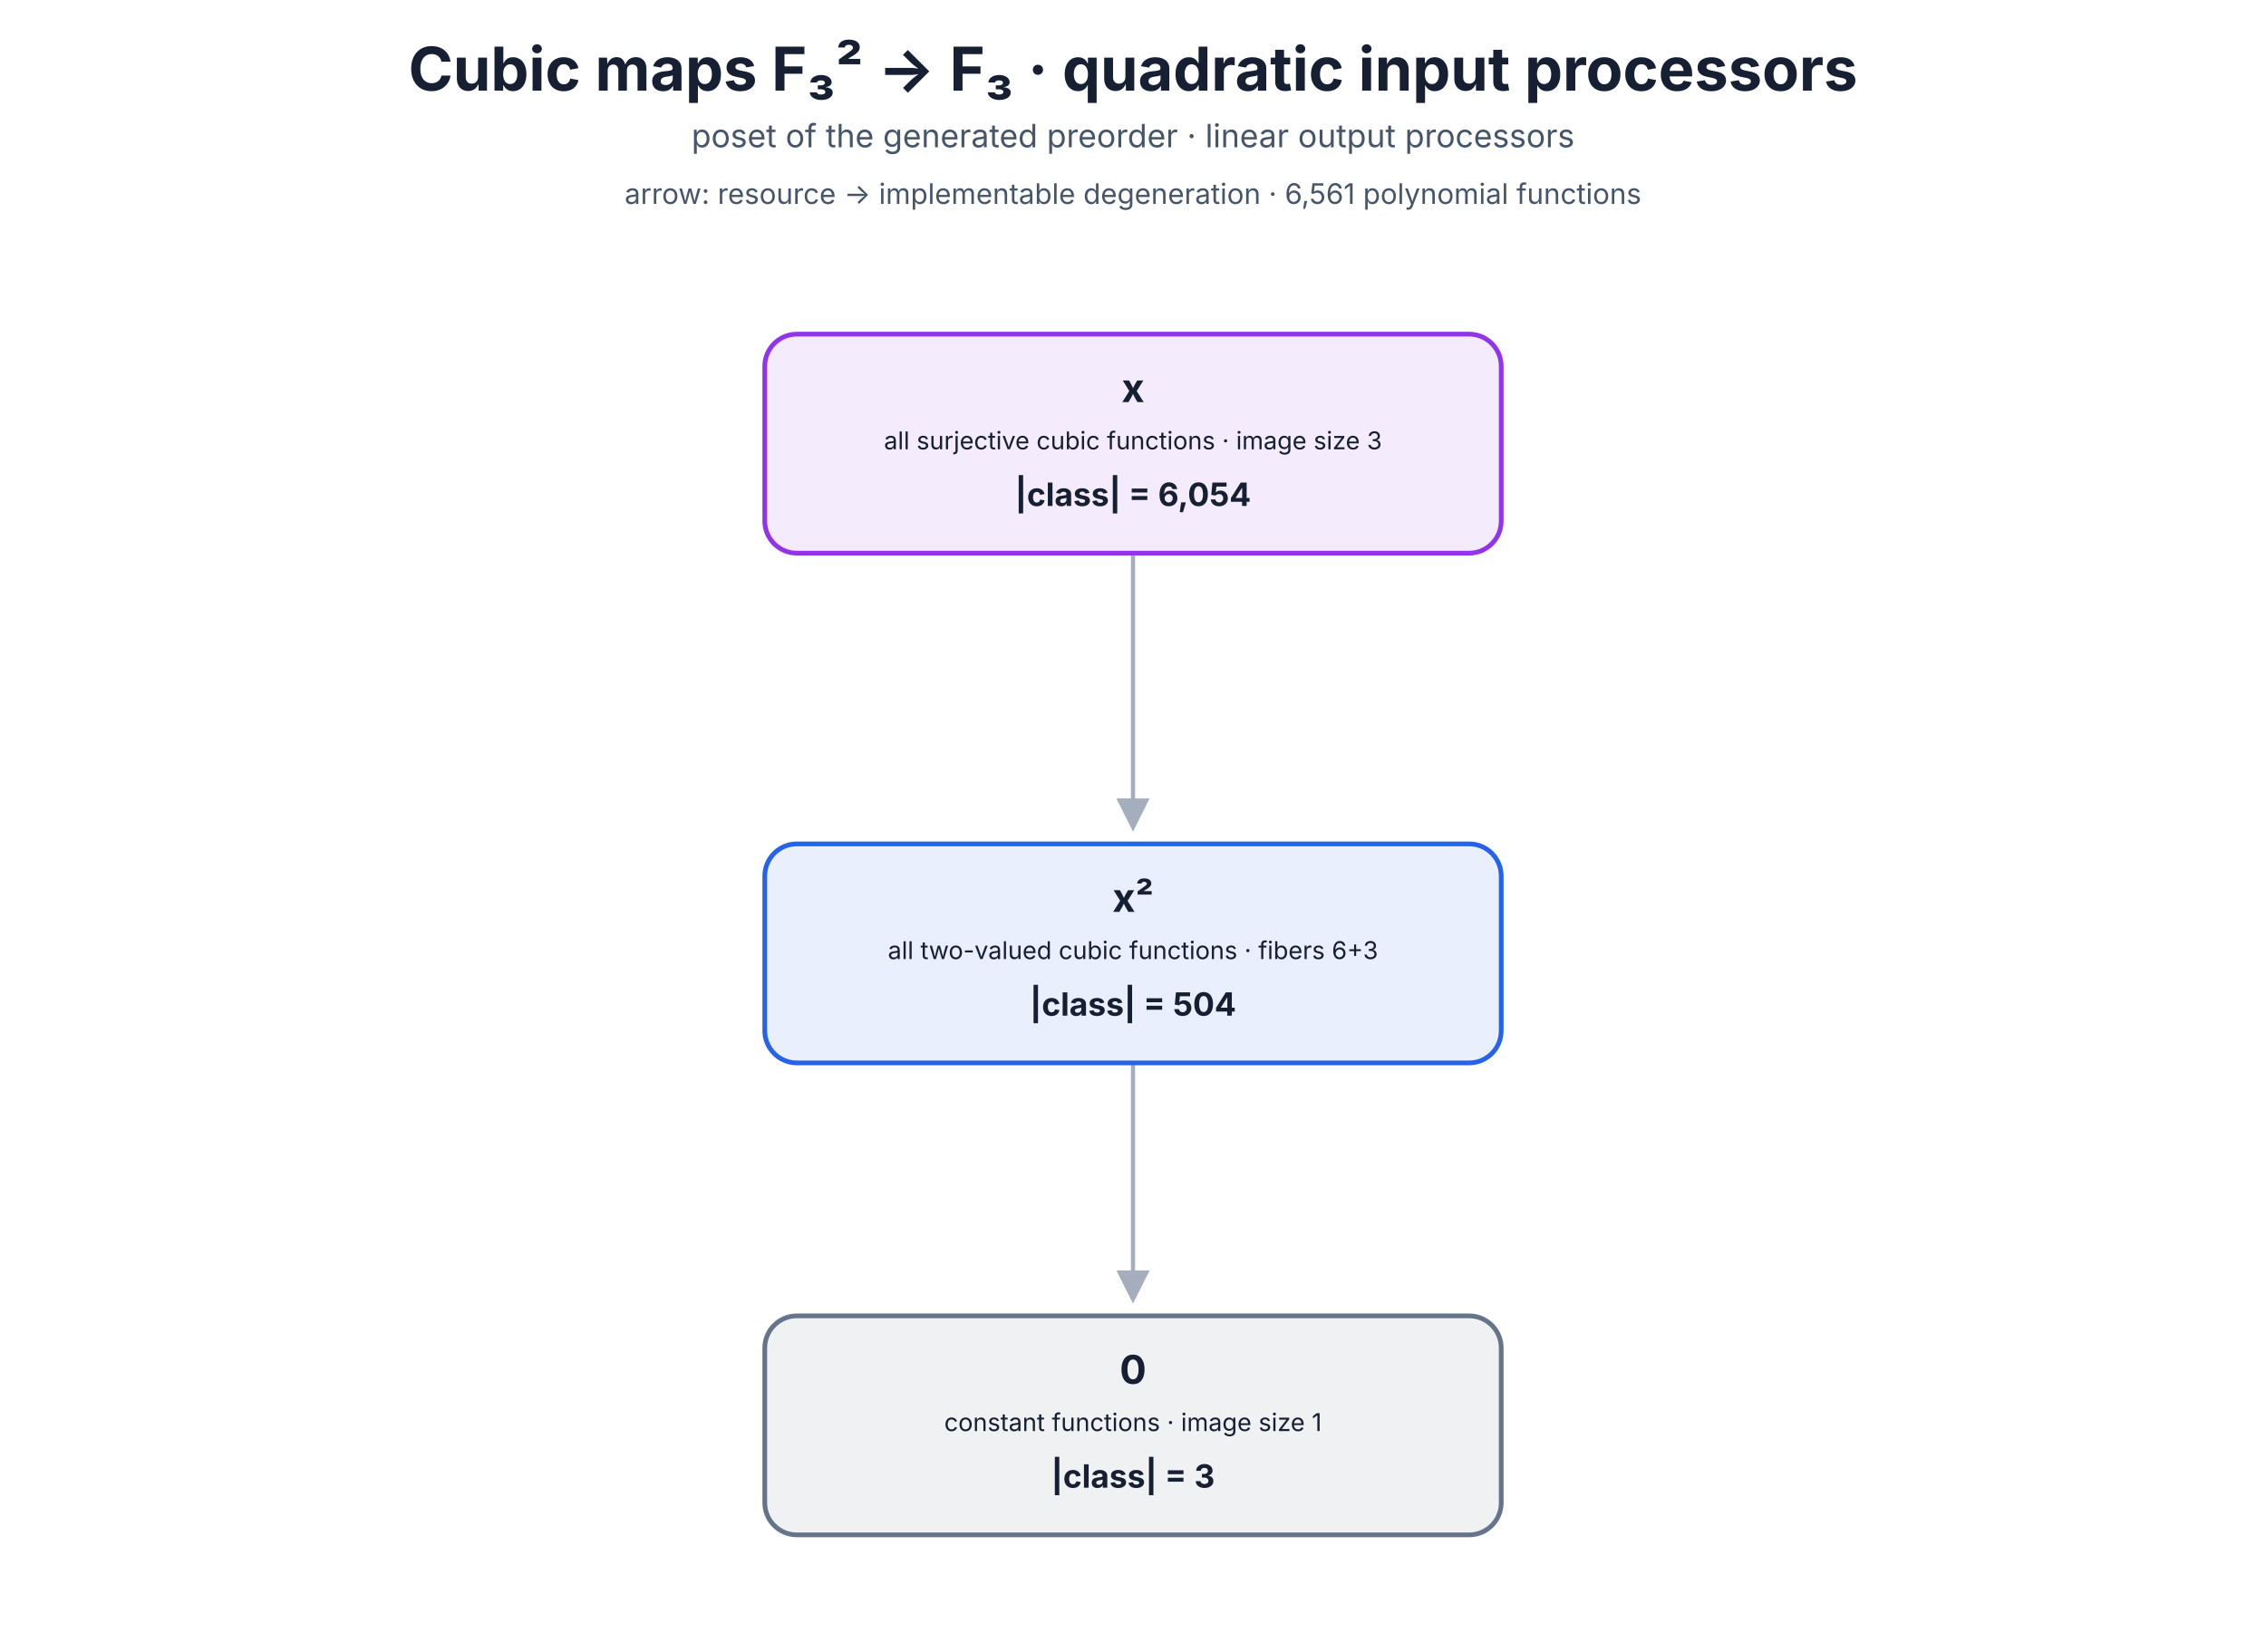
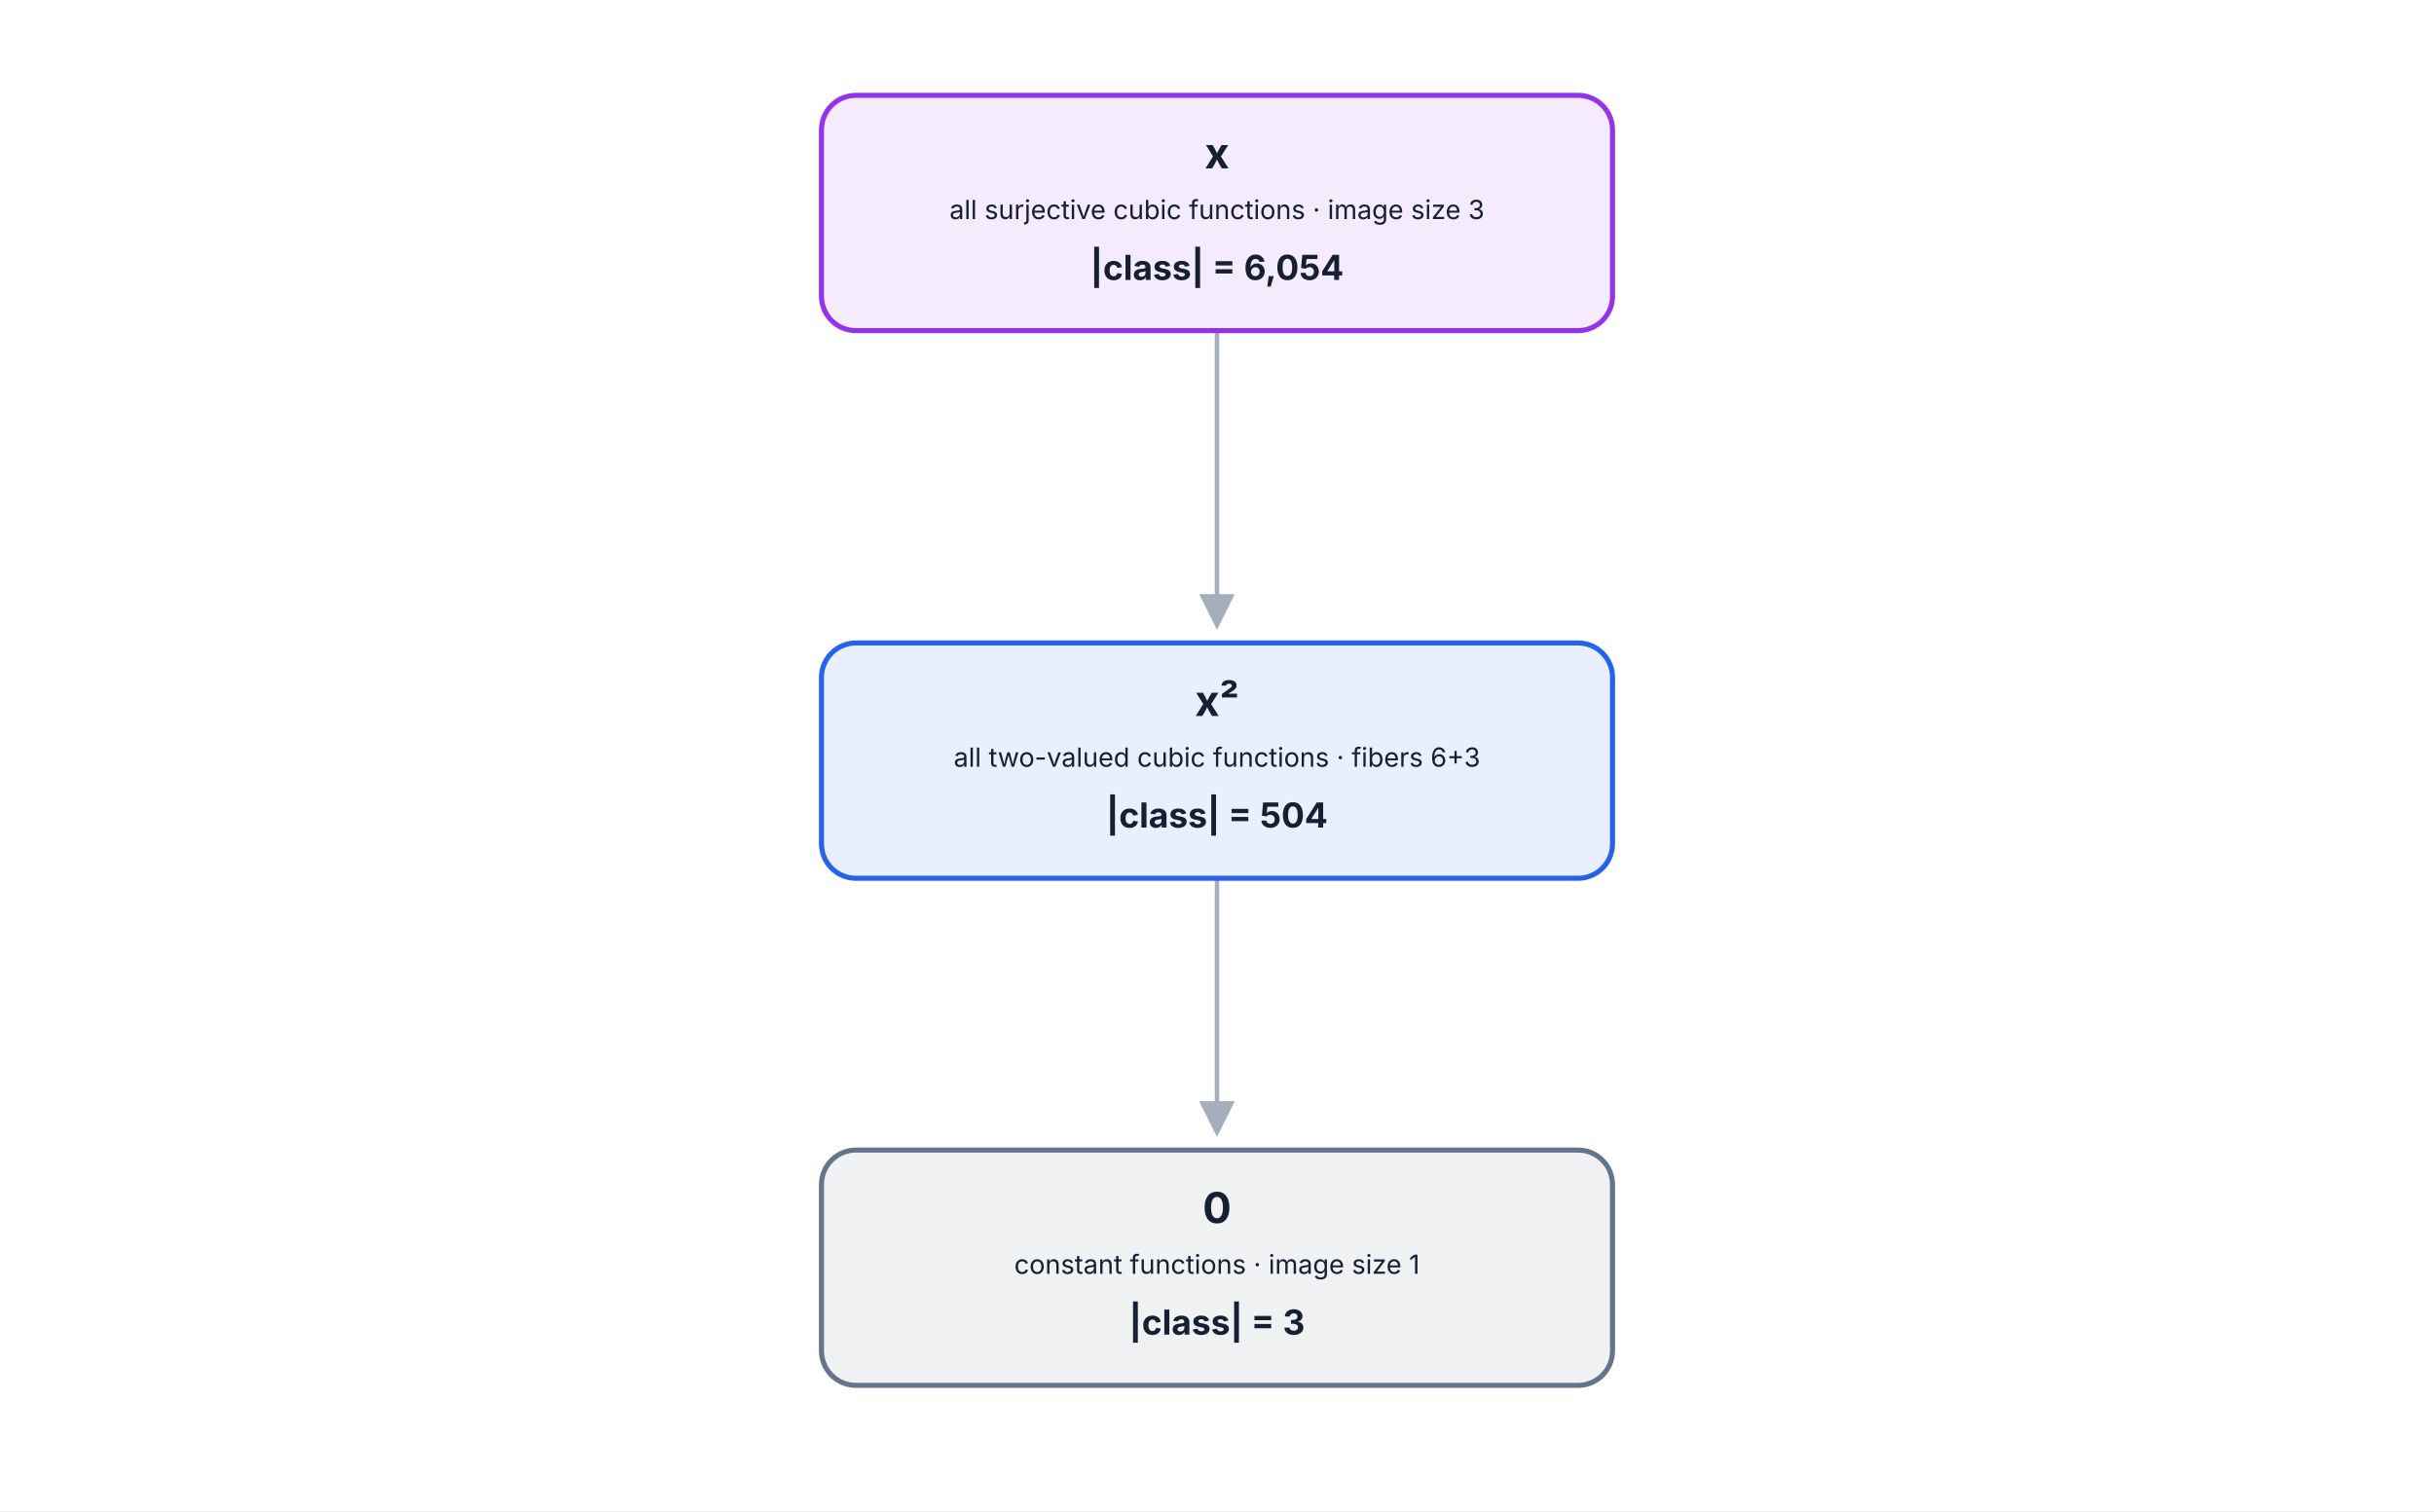
- <svg xmlns="http://www.w3.org/2000/svg" width="1200" height="875" viewBox="0 0 1200 875" role="img" aria-labelledby="title description">
+ <svg xmlns="http://www.w3.org/2000/svg" width="1200" height="745" viewBox="0 0 1200 745" role="img" aria-labelledby="title description">
  <defs>
    <marker id="arrow-default" viewBox="0 0 10 10" refX="8" refY="5" markerWidth="8" markerHeight="8" orient="auto-start-reverse">
      <path d="M 0 0 L 10 5 L 0 10 z" fill="#64748b" />
    </marker>
    <marker id="arrow-linear" viewBox="0 0 10 10" refX="8" refY="5" markerWidth="8" markerHeight="8" orient="auto-start-reverse">
      <path d="M 0 0 L 10 5 L 0 10 z" fill="#0f766e" />
    </marker>
    <style>
      .edge { fill: none; stroke: #64748b; stroke-width: 2.2; opacity: .58; }
      .linear-edge { stroke: #0f766e; }
      .node text { fill: #172033; text-anchor: middle;
                    font-family: Inter, ui-sans-serif, system-ui, sans-serif; }
      .form { font-size: 21px; font-weight: 700; }
      .kind { font-size: 13px; fill: #475569; }
      .size { font-size: 17px; font-weight: 650; font-variant-numeric: tabular-nums; }
      .title { fill: #172033; font: 700 32px Inter, ui-sans-serif, system-ui, sans-serif; }
      .subtitle { fill: #475569; font: 17px Inter, ui-sans-serif, system-ui, sans-serif; }
      .legend { fill: #475569; font: 15px Inter, ui-sans-serif, system-ui, sans-serif; }
    </style>
  </defs>
-   <rect width="1200" height="875" fill="#ffffff" />
-   <text class="title" x="600" y="48" text-anchor="middle">
-     Cubic maps F₃² → F₃ · quadratic input processors
-   </text>
-   <text class="subtitle" x="600" y="78" text-anchor="middle">
-     poset of the generated preorder · linear output processors
-   </text>
-   <text class="legend" x="600" y="108" text-anchor="middle">
-     arrow: resource → implementable degeneration · 6,561 polynomial functions
-   </text>
-   <path class="edge" d="M 600 293 C 600 370.76, 600 370.76, 600 437" marker-end="url(#arrow-default)" />
-   <path class="edge" d="M 600 563 C 600 629.96, 600 629.96, 600 687" marker-end="url(#arrow-default)" />
-   <g class="node surjective" transform="translate(600 235)">
+   <rect width="1200" height="745" fill="#ffffff" />
+   <path class="edge" d="M 600 163 C 600 240.76, 600 240.76, 600 307" marker-end="url(#arrow-default)" />
+   <path class="edge" d="M 600 433 C 600 499.96, 600 499.96, 600 557" marker-end="url(#arrow-default)" />
+   <g class="node surjective" transform="translate(600 105)">
    <rect x="-195" y="-58" width="390" height="116" rx="17" fill="#9333ea" fill-opacity="0.10" stroke="#9333ea" stroke-width="2.5" />
    <text class="form" x="0" y="-22">x</text>
    <text class="kind" x="0" y="3">all surjective cubic functions · image size 3</text>
    <text class="size" x="0" y="33">|class| = 6,054</text>
  </g>
-   <g class="node two-valued" transform="translate(600 505)">
+   <g class="node two-valued" transform="translate(600 375)">
    <rect x="-195" y="-58" width="390" height="116" rx="17" fill="#2563eb" fill-opacity="0.10" stroke="#2563eb" stroke-width="2.5" />
    <text class="form" x="0" y="-22">x²</text>
    <text class="kind" x="0" y="3">all two-valued cubic functions · fibers 6+3</text>
    <text class="size" x="0" y="33">|class| = 504</text>
  </g>
-   <g class="node constant" transform="translate(600 755)">
+   <g class="node constant" transform="translate(600 625)">
    <rect x="-195" y="-58" width="390" height="116" rx="17" fill="#64748b" fill-opacity="0.10" stroke="#64748b" stroke-width="2.5" />
    <text class="form" x="0" y="-22">0</text>
    <text class="kind" x="0" y="3">constant functions · image size 1</text>
    <text class="size" x="0" y="33">|class| = 3</text>
  </g>
</svg>
